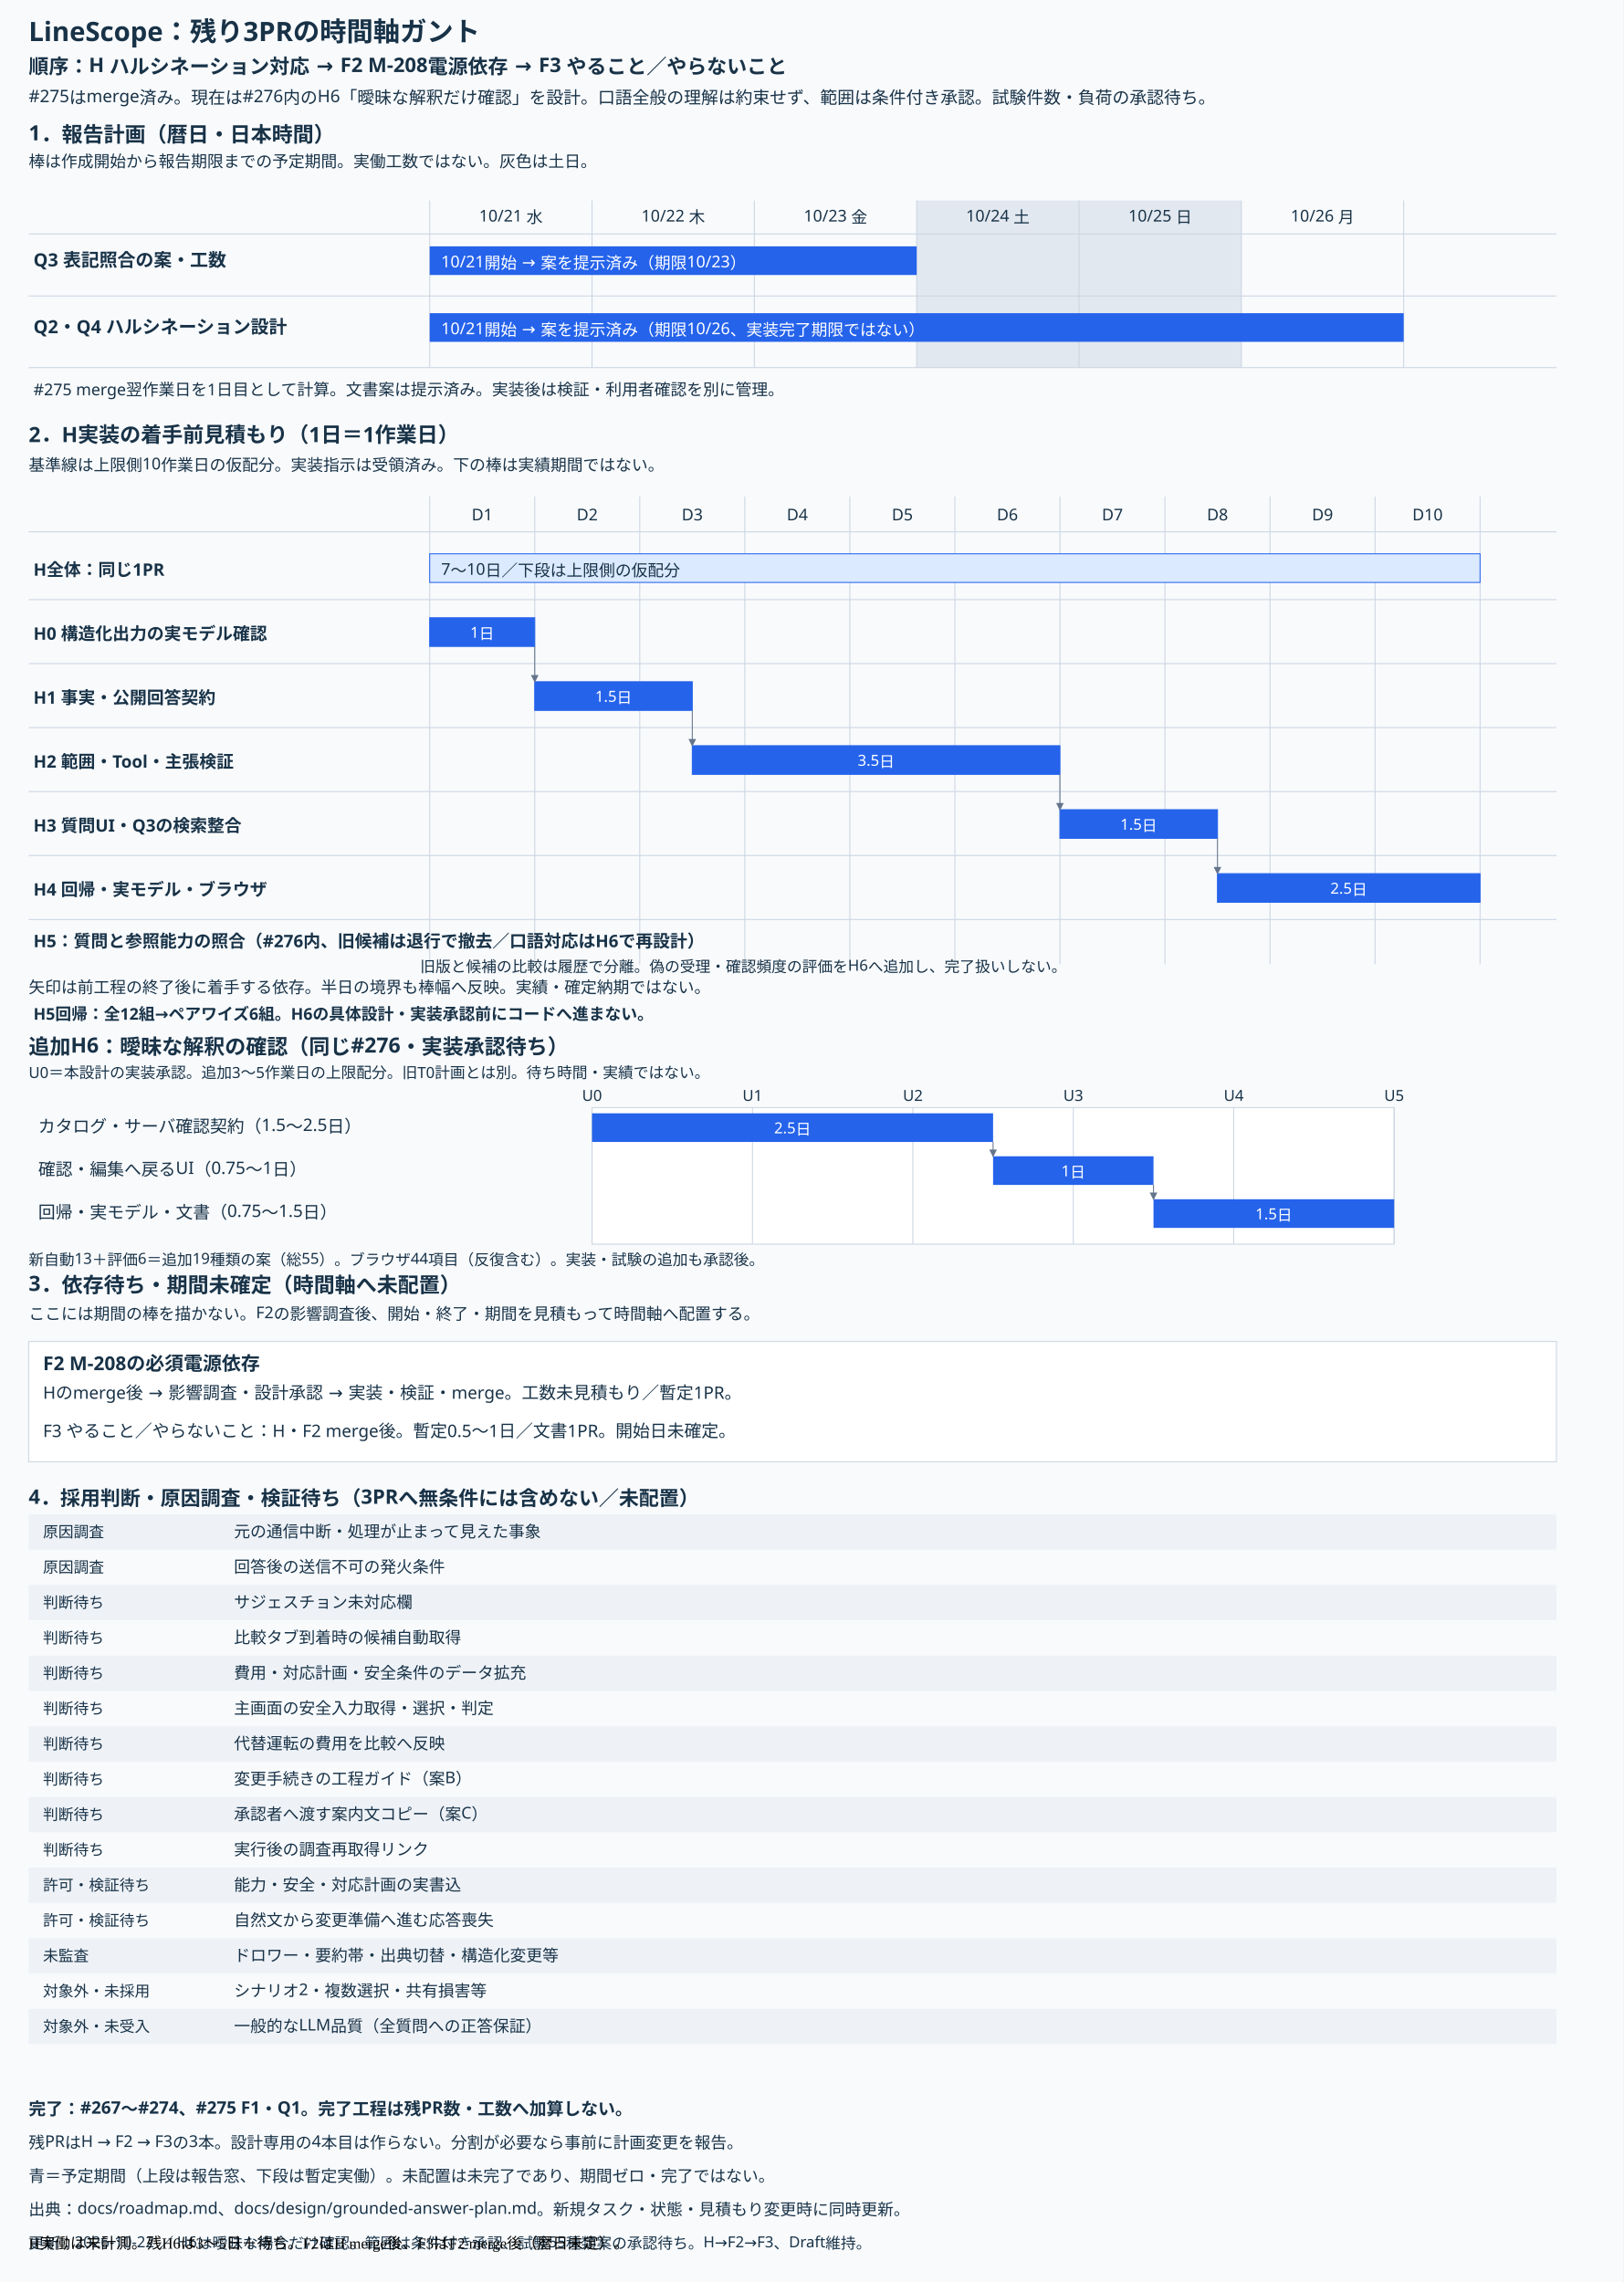
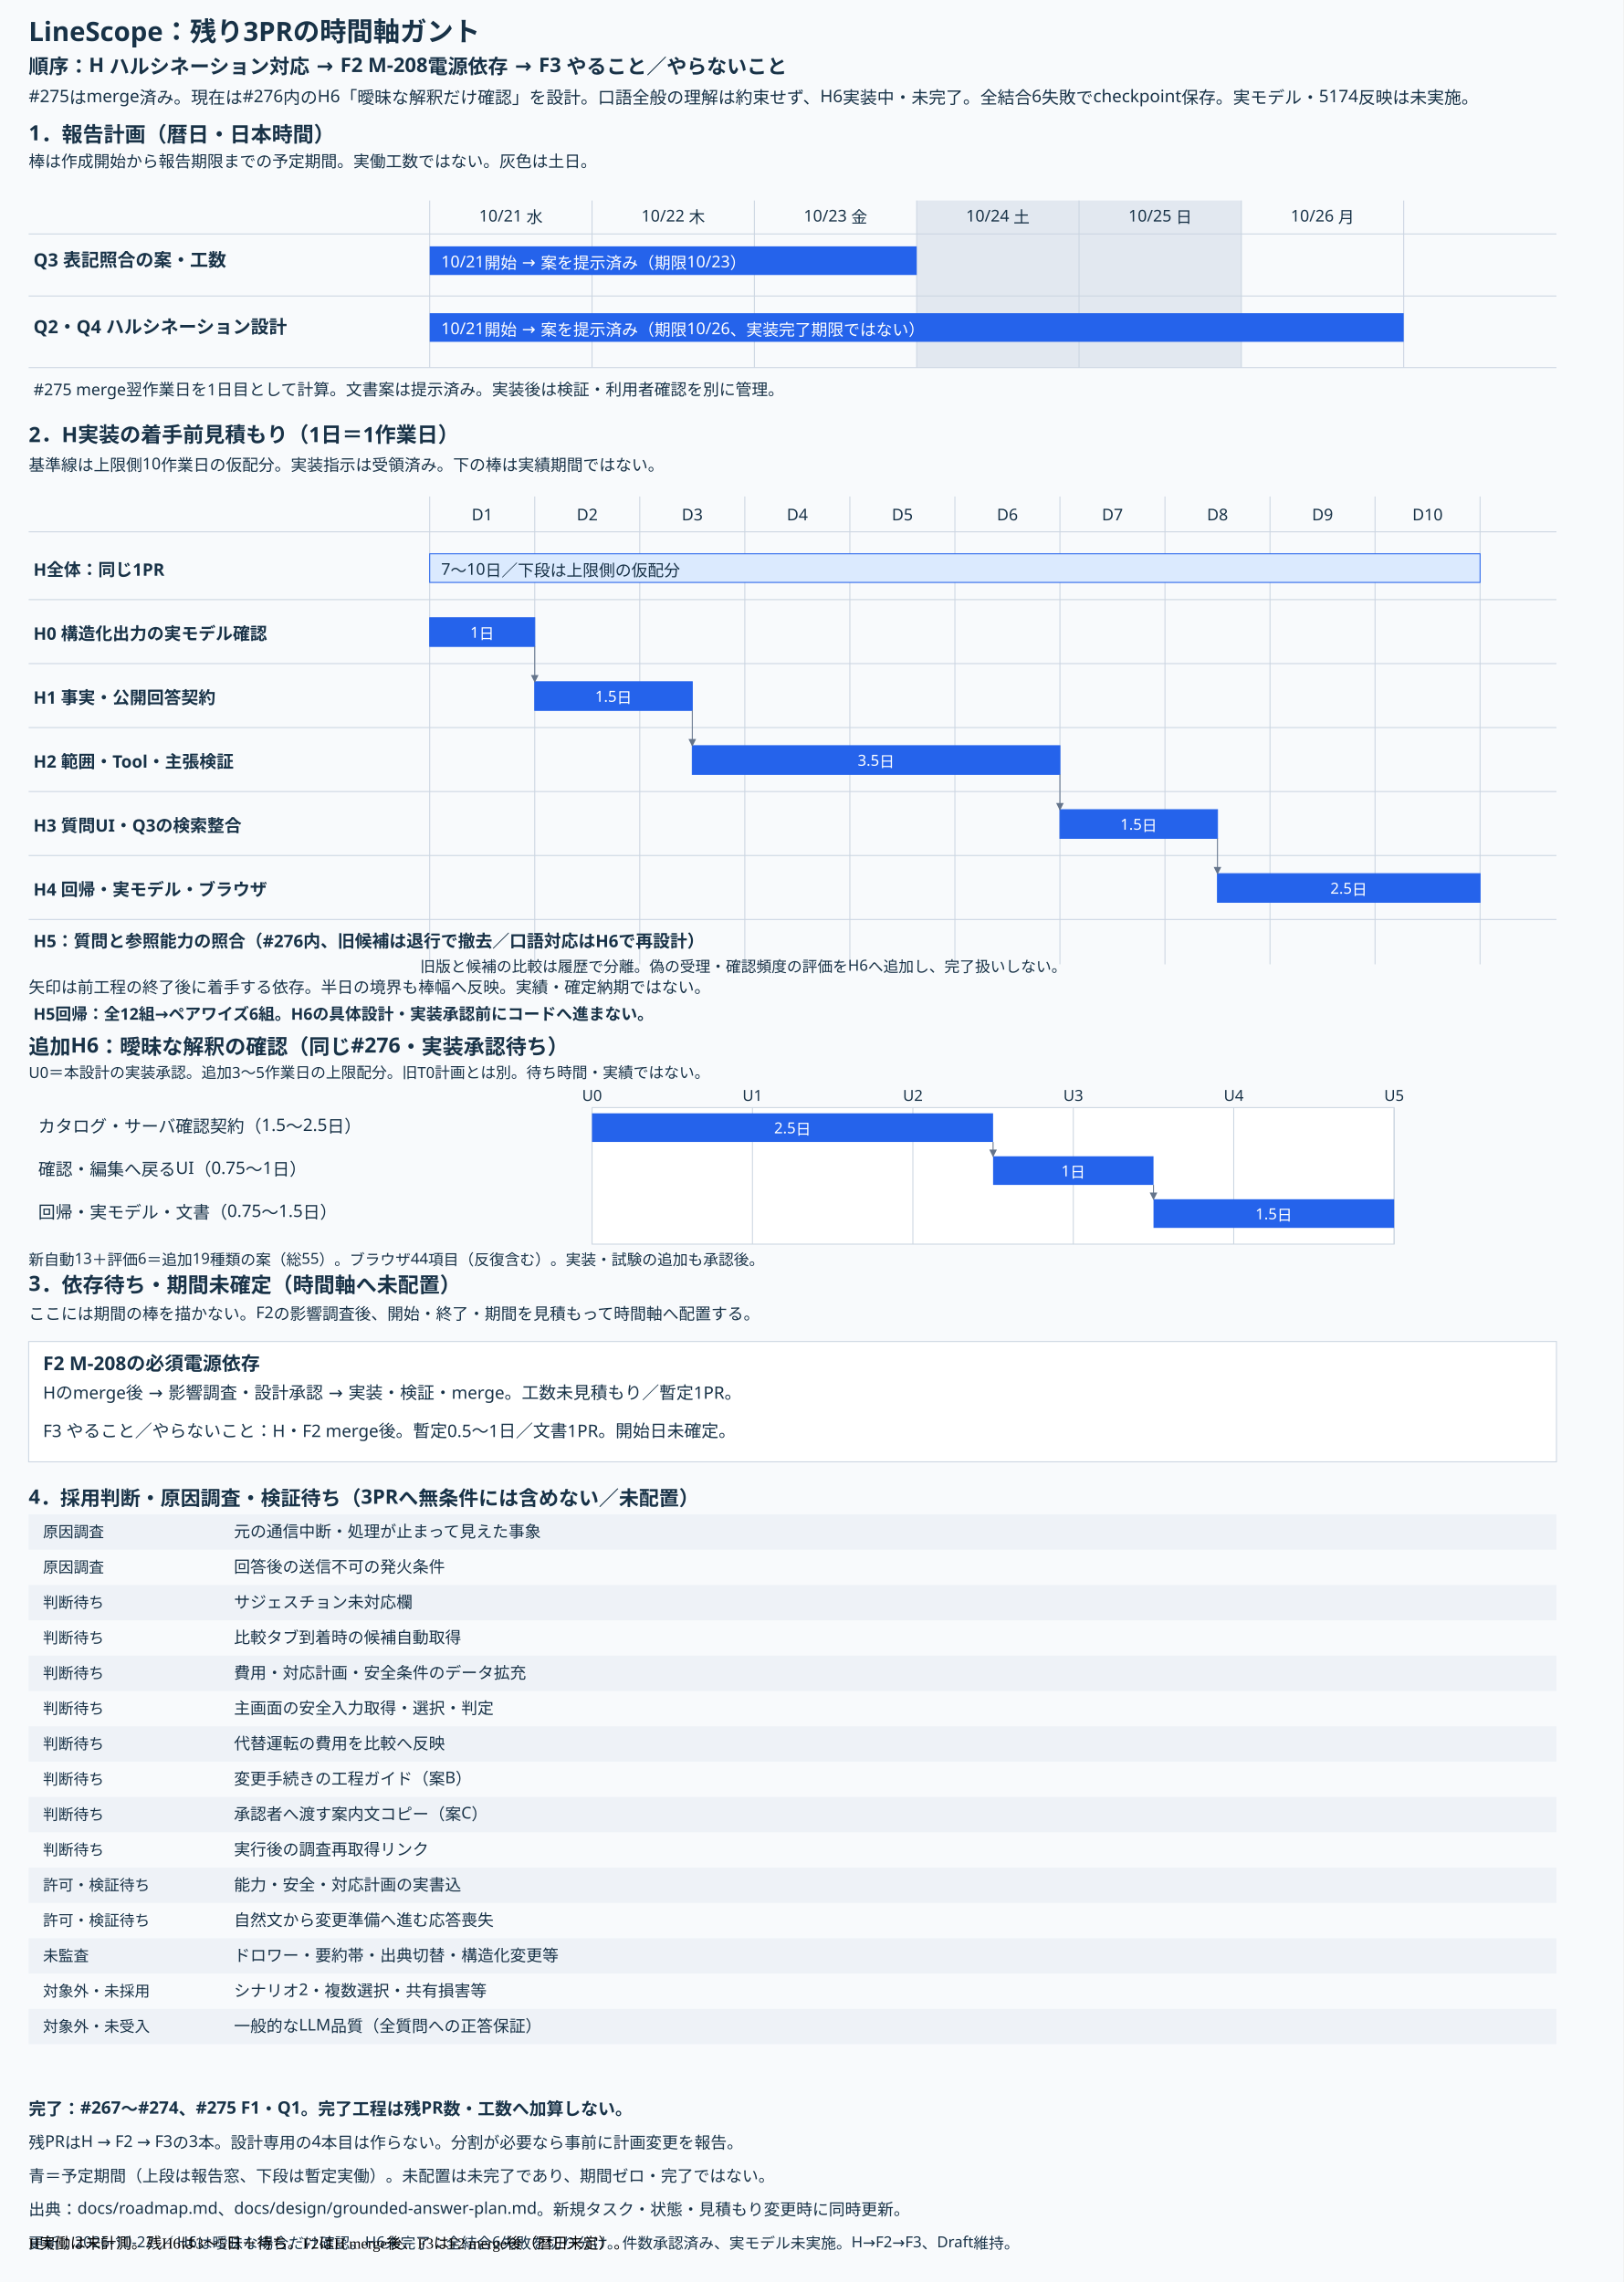
<svg xmlns="http://www.w3.org/2000/svg" width="1700" height="2390" viewBox="0 0 1700 2390" role="img" aria-labelledby="title desc">
  <defs>
    <marker id="arrow" markerWidth="8" markerHeight="8" refX="7" refY="4" orient="auto">
      <path d="M0 0L8 4L0 8" fill="#64748b" />
    </marker>
  </defs>
  <rect width="1700" height="2390" fill="#f8fafc" />
  <g font-family="sans-serif" fill="#183247">
    <text x="30" y="43" font-size="28" font-weight="bold">LineScope：残り3PRの時間軸ガント</text>
    <text x="30" y="77" font-size="21" font-weight="bold">順序：H ハルシネーション対応 → F2 M-208電源依存 → F3 やること／やらないこと</text>
-     <text x="30" y="107" font-size="18">#275はmerge済み。現在は#276内のH6「曖昧な解釈だけ確認」を設計。口語全般の理解は約束せず、範囲は条件付き承認。試験件数・負荷の承認待ち。</text>
+     <text x="30" y="107" font-size="18">#275はmerge済み。現在は#276内のH6「曖昧な解釈だけ確認」を設計。口語全般の理解は約束せず、H6実装中・未完了。全結合6失敗でcheckpoint保存。実モデル・5174反映は未実施。</text>
    <text x="30" y="147" font-size="22" font-weight="bold">1．報告計画（暦日・日本時間）</text>
    <text x="30" y="175" font-size="17">棒は作成開始から報告期限までの予定期間。実働工数ではない。灰色は土日。</text>
    <path d="M450 210L450 385" fill="none" stroke="#cbd5e1" />
    <text x="535.0" y="232" font-size="17" text-anchor="middle">10/21 水</text>
    <path d="M620 210L620 385" fill="none" stroke="#cbd5e1" />
    <text x="705.0" y="232" font-size="17" text-anchor="middle">10/22 木</text>
    <path d="M790 210L790 385" fill="none" stroke="#cbd5e1" />
    <text x="875.0" y="232" font-size="17" text-anchor="middle">10/23 金</text>
    <rect x="960" y="210" width="170" height="175" fill="#e2e8f0" />
    <path d="M960 210L960 385" fill="none" stroke="#cbd5e1" />
    <text x="1045.0" y="232" font-size="17" text-anchor="middle">10/24 土</text>
    <rect x="1130" y="210" width="170" height="175" fill="#e2e8f0" />
    <path d="M1130 210L1130 385" fill="none" stroke="#cbd5e1" />
    <text x="1215.0" y="232" font-size="17" text-anchor="middle">10/25 日</text>
    <path d="M1300 210L1300 385" fill="none" stroke="#cbd5e1" />
    <text x="1385.0" y="232" font-size="17" text-anchor="middle">10/26 月</text>
    <path d="M1470 210L1470 385" fill="none" stroke="#cbd5e1" />
    <path d="M30 245L1630 245" fill="none" stroke="#cbd5e1" />
    <path d="M30 310L1630 310" fill="none" stroke="#cbd5e1" />
    <path d="M30 385L1630 385" fill="none" stroke="#cbd5e1" />
    <text x="35" y="279" font-size="19" font-weight="bold">Q3 表記照合の案・工数</text>
    <rect x="450" y="258" width="510" height="30" fill="#2563eb" />
    <text x="462" y="280" font-size="17" fill="white">10/21開始 → 案を提示済み（期限10/23）</text>
    <text x="35" y="349" font-size="19" font-weight="bold">Q2・Q4 ハルシネーション設計</text>
    <rect x="450" y="328" width="1020" height="30" fill="#2563eb" />
    <text x="462" y="350" font-size="17" fill="white">10/21開始 → 案を提示済み（期限10/26、実装完了期限ではない）</text>
    <text x="35" y="414" font-size="17">#275 merge翌作業日を1日目として計算。文書案は提示済み。実装後は検証・利用者確認を別に管理。</text>
    <text x="30" y="463" font-size="22" font-weight="bold">2．H実装の着手前見積もり（1日＝1作業日）</text>
    <text x="30" y="493" font-size="17">基準線は上限側10作業日の仮配分。実装指示は受領済み。下の棒は実績期間ではない。</text>
    <path d="M450 520L450 1010" fill="none" stroke="#cbd5e1" />
    <path d="M560 520L560 1010" fill="none" stroke="#cbd5e1" />
    <path d="M670 520L670 1010" fill="none" stroke="#cbd5e1" />
    <path d="M780 520L780 1010" fill="none" stroke="#cbd5e1" />
    <path d="M890 520L890 1010" fill="none" stroke="#cbd5e1" />
    <path d="M1000 520L1000 1010" fill="none" stroke="#cbd5e1" />
    <path d="M1110 520L1110 1010" fill="none" stroke="#cbd5e1" />
    <path d="M1220 520L1220 1010" fill="none" stroke="#cbd5e1" />
    <path d="M1330 520L1330 1010" fill="none" stroke="#cbd5e1" />
    <path d="M1440 520L1440 1010" fill="none" stroke="#cbd5e1" />
    <path d="M1550 520L1550 1010" fill="none" stroke="#cbd5e1" />
    <text x="505.0" y="545" font-size="17" text-anchor="middle">D1</text>
    <text x="615.0" y="545" font-size="17" text-anchor="middle">D2</text>
    <text x="725.0" y="545" font-size="17" text-anchor="middle">D3</text>
    <text x="835.0" y="545" font-size="17" text-anchor="middle">D4</text>
    <text x="945.0" y="545" font-size="17" text-anchor="middle">D5</text>
    <text x="1055.0" y="545" font-size="17" text-anchor="middle">D6</text>
    <text x="1165.0" y="545" font-size="17" text-anchor="middle">D7</text>
    <text x="1275.0" y="545" font-size="17" text-anchor="middle">D8</text>
    <text x="1385.0" y="545" font-size="17" text-anchor="middle">D9</text>
    <text x="1495.0" y="545" font-size="17" text-anchor="middle">D10</text>
    <path d="M30 557L1630 557" fill="none" stroke="#cbd5e1" />
    <text x="35" y="603" font-size="18" font-weight="bold">H全体：同じ1PR</text>
    <rect x="450" y="580" width="1100" height="30" fill="#dbeafe" stroke="#2563eb" />
    <text x="462" y="602" font-size="17">7〜10日／下段は上限側の仮配分</text>
    <path d="M30 628L1630 628" fill="none" stroke="#cbd5e1" />
    <text x="35" y="670" font-size="18" font-weight="bold">H0 構造化出力の実モデル確認</text>
    <rect x="450" y="647" width="110" height="30" fill="#2563eb" stroke="#2563eb" />
    <text x="505.0" y="668" font-size="16" fill="white" text-anchor="middle">1日</text>
    <path d="M30 695L1630 695" fill="none" stroke="#cbd5e1" />
    <text x="35" y="737" font-size="18" font-weight="bold">H1 事実・公開回答契約</text>
    <rect x="560" y="714" width="165.0" height="30" fill="#2563eb" stroke="#2563eb" />
    <text x="642.5" y="735" font-size="16" fill="white" text-anchor="middle">1.5日</text>
    <path d="M560 677V706H560V714" fill="none" stroke="#64748b" marker-end="url(#arrow)" />
    <path d="M30 762L1630 762" fill="none" stroke="#cbd5e1" />
    <text x="35" y="804" font-size="18" font-weight="bold">H2 範囲・Tool・主張検証</text>
    <rect x="725.0" y="781" width="385.0" height="30" fill="#2563eb" stroke="#2563eb" />
    <text x="917.5" y="802" font-size="16" fill="white" text-anchor="middle">3.5日</text>
    <path d="M725.0 744V773H725.0V781" fill="none" stroke="#64748b" marker-end="url(#arrow)" />
    <path d="M30 829L1630 829" fill="none" stroke="#cbd5e1" />
    <text x="35" y="871" font-size="18" font-weight="bold">H3 質問UI・Q3の検索整合</text>
    <rect x="1110" y="848" width="165.0" height="30" fill="#2563eb" stroke="#2563eb" />
    <text x="1192.5" y="869" font-size="16" fill="white" text-anchor="middle">1.5日</text>
    <path d="M1110.0 811V840H1110V848" fill="none" stroke="#64748b" marker-end="url(#arrow)" />
    <path d="M30 896L1630 896" fill="none" stroke="#cbd5e1" />
    <text x="35" y="938" font-size="18" font-weight="bold">H4 回帰・実モデル・ブラウザ</text>
    <rect x="1275.0" y="915" width="275.0" height="30" fill="#2563eb" stroke="#2563eb" />
    <text x="1412.5" y="936" font-size="16" fill="white" text-anchor="middle">2.5日</text>
    <path d="M1275.0 878V907H1275.0V915" fill="none" stroke="#64748b" marker-end="url(#arrow)" />
    <path d="M30 963L1630 963" fill="none" stroke="#cbd5e1" />
    <text x="35" y="992" font-size="18" font-weight="bold">H5：質問と参照能力の照合（#276内、旧候補は退行で撤去／口語対応はH6で再設計）</text>
    <text x="440" y="1018" font-size="16">旧版と候補の比較は履歴で分離。偽の受理・確認頻度の評価をH6へ追加し、完了扱いしない。</text>
    <text x="30" y="1040" font-size="17">矢印は前工程の終了後に着手する依存。半日の境界も棒幅へ反映。実績・確定納期ではない。</text>
    <text x="35" y="1068" font-size="17" font-weight="bold">H5回帰：全12組→ペアワイズ6組。H6の具体設計・実装承認前にコードへ進まない。</text>
    <text x="30" y="1104" font-size="22" font-weight="bold">追加H6：曖昧な解釈の確認（同じ#276・実装承認待ち）</text>
    <text x="30" y="1129" font-size="16">U0＝本設計の実装承認。追加3〜5作業日の上限配分。旧T0計画とは別。待ち時間・実績ではない。</text>
    <rect x="620" y="1160" width="840" height="143" fill="white" stroke="#cbd5e1" />
    <path d="M620 1160V1303M788 1160V1303M956 1160V1303M1124 1160V1303M1292 1160V1303M1460 1160V1303" fill="none" stroke="#cbd5e1" />
    <text x="620" y="1153" font-size="16" text-anchor="middle">U0</text>
    <text x="788" y="1153" font-size="16" text-anchor="middle">U1</text>
    <text x="956" y="1153" font-size="16" text-anchor="middle">U2</text>
    <text x="1124" y="1153" font-size="16" text-anchor="middle">U3</text>
    <text x="1292" y="1153" font-size="16" text-anchor="middle">U4</text>
    <text x="1460" y="1153" font-size="16" text-anchor="middle">U5</text>
    <text x="40" y="1186" font-size="18">カタログ・サーバ確認契約（1.5〜2.5日）</text>
    <rect x="620" y="1166" width="420" height="30" fill="#2563eb" />
    <text x="830" y="1187" font-size="16" fill="white" text-anchor="middle">2.5日</text>
    <text x="40" y="1231" font-size="18">確認・編集へ戻るUI（0.75〜1日）</text>
    <rect x="1040" y="1211" width="168" height="30" fill="#2563eb" />
    <text x="1124" y="1232" font-size="16" fill="white" text-anchor="middle">1日</text>
    <path d="M1040 1196V1204H1040V1211" fill="none" stroke="#64748b" marker-end="url(#arrow)" />
    <text x="40" y="1276" font-size="18">回帰・実モデル・文書（0.75〜1.5日）</text>
    <rect x="1208" y="1256" width="252" height="30" fill="#2563eb" />
    <text x="1334" y="1277" font-size="16" fill="white" text-anchor="middle">1.5日</text>
    <path d="M1208 1241V1249H1208V1256" fill="none" stroke="#64748b" marker-end="url(#arrow)" />
    <text x="30" y="1325" font-size="16">新自動13＋評価6＝追加19種類の案（総55）。ブラウザ44項目（反復含む）。実装・試験の追加も承認後。</text>
    <g transform="translate(0 260)">
      <text x="30" y="1092" font-size="22" font-weight="bold">3．依存待ち・期間未確定（時間軸へ未配置）</text>
      <text x="30" y="1122" font-size="17">ここには期間の棒を描かない。F2の影響調査後、開始・終了・期間を見積もって時間軸へ配置する。</text>
      <rect x="30" y="1145" width="1600" height="126" fill="white" stroke="#cbd5e1" />
      <text x="45" y="1175" font-size="20" font-weight="bold">F2 M-208の必須電源依存</text>
      <text x="45" y="1205" font-size="18">Hのmerge後 → 影響調査・設計承認 → 実装・検証・merge。工数未見積もり／暫定1PR。</text>
      <text x="45" y="1245" font-size="18">F3 やること／やらないこと：H・F2 merge後。暫定0.5〜1日／文書1PR。開始日未確定。</text>
      <text x="30" y="1315" font-size="21" font-weight="bold">4．採用判断・原因調査・検証待ち（3PRへ無条件には含めない／未配置）</text>
      <rect x="30" y="1326" width="1600" height="37" fill="#eef2f7" />
      <text x="45" y="1350" font-size="16">原因調査</text>
      <text x="245" y="1350" font-size="17">元の通信中断・処理が止まって見えた事象</text>
      <text x="45" y="1387" font-size="16">原因調査</text>
      <text x="245" y="1387" font-size="17">回答後の送信不可の発火条件</text>
      <rect x="30" y="1400" width="1600" height="37" fill="#eef2f7" />
      <text x="45" y="1424" font-size="16">判断待ち</text>
      <text x="245" y="1424" font-size="17">サジェスチョン未対応欄</text>
      <text x="45" y="1461" font-size="16">判断待ち</text>
      <text x="245" y="1461" font-size="17">比較タブ到着時の候補自動取得</text>
      <rect x="30" y="1474" width="1600" height="37" fill="#eef2f7" />
      <text x="45" y="1498" font-size="16">判断待ち</text>
      <text x="245" y="1498" font-size="17">費用・対応計画・安全条件のデータ拡充</text>
      <text x="45" y="1535" font-size="16">判断待ち</text>
      <text x="245" y="1535" font-size="17">主画面の安全入力取得・選択・判定</text>
      <rect x="30" y="1548" width="1600" height="37" fill="#eef2f7" />
      <text x="45" y="1572" font-size="16">判断待ち</text>
      <text x="245" y="1572" font-size="17">代替運転の費用を比較へ反映</text>
      <text x="45" y="1609" font-size="16">判断待ち</text>
      <text x="245" y="1609" font-size="17">変更手続きの工程ガイド（案B）</text>
      <rect x="30" y="1622" width="1600" height="37" fill="#eef2f7" />
      <text x="45" y="1646" font-size="16">判断待ち</text>
      <text x="245" y="1646" font-size="17">承認者へ渡す案内文コピー（案C）</text>
      <text x="45" y="1683" font-size="16">判断待ち</text>
      <text x="245" y="1683" font-size="17">実行後の調査再取得リンク</text>
      <rect x="30" y="1696" width="1600" height="37" fill="#eef2f7" />
      <text x="45" y="1720" font-size="16">許可・検証待ち</text>
      <text x="245" y="1720" font-size="17">能力・安全・対応計画の実書込</text>
      <text x="45" y="1757" font-size="16">許可・検証待ち</text>
      <text x="245" y="1757" font-size="17">自然文から変更準備へ進む応答喪失</text>
      <rect x="30" y="1770" width="1600" height="37" fill="#eef2f7" />
      <text x="45" y="1794" font-size="16">未監査</text>
      <text x="245" y="1794" font-size="17">ドロワー・要約帯・出典切替・構造化変更等</text>
      <text x="45" y="1831" font-size="16">対象外・未採用</text>
      <text x="245" y="1831" font-size="17">シナリオ2・複数選択・共有損害等</text>
      <rect x="30" y="1844" width="1600" height="37" fill="#eef2f7" />
      <text x="45" y="1868" font-size="16">対象外・未受入</text>
      <text x="245" y="1868" font-size="17">一般的なLLM品質（全質問への正答保証）</text>
      <text x="30" y="1955" font-size="18" font-weight="bold">完了：#267〜#274、#275 F1・Q1。完了工程は残PR数・工数へ加算しない。</text>
      <text x="30" y="1990" font-size="17">残PRはH → F2 → F3の3本。設計専用の4本目は作らない。分割が必要なら事前に計画変更を報告。</text>
      <text x="30" y="2025" font-size="17">青＝予定期間（上段は報告窓、下段は暫定実働）。未配置は未完了であり、期間ゼロ・完了ではない。</text>
      <text x="30" y="2060" font-size="17">出典：docs/roadmap.md、docs/design/grounded-answer-plan.md。新規タスク・状態・見積もり変更時に同時更新。</text>
-       <text x="30" y="2095" font-size="16">更新：2026-10-22 ／ H6は曖昧な場合だけ確認。範囲は条件付き承認、試験55種類案の承認待ち。H→F2→F3、Draft維持。</text>
+       <text x="30" y="2095" font-size="16">更新：2026-10-22 ／ H6は曖昧な場合だけ確認。H6未完了：全結合6失敗を切り分け。件数承認済み、実モデル未実施。H→F2→F3、Draft維持。</text>
    </g>
  </g>
  <text x="30" y="2355" font-size="16">H実働は未計測。残H6は3〜5日＋待ち。F2はH merge後、F3はF2 merge後（暦日未定）。</text>
</svg>
